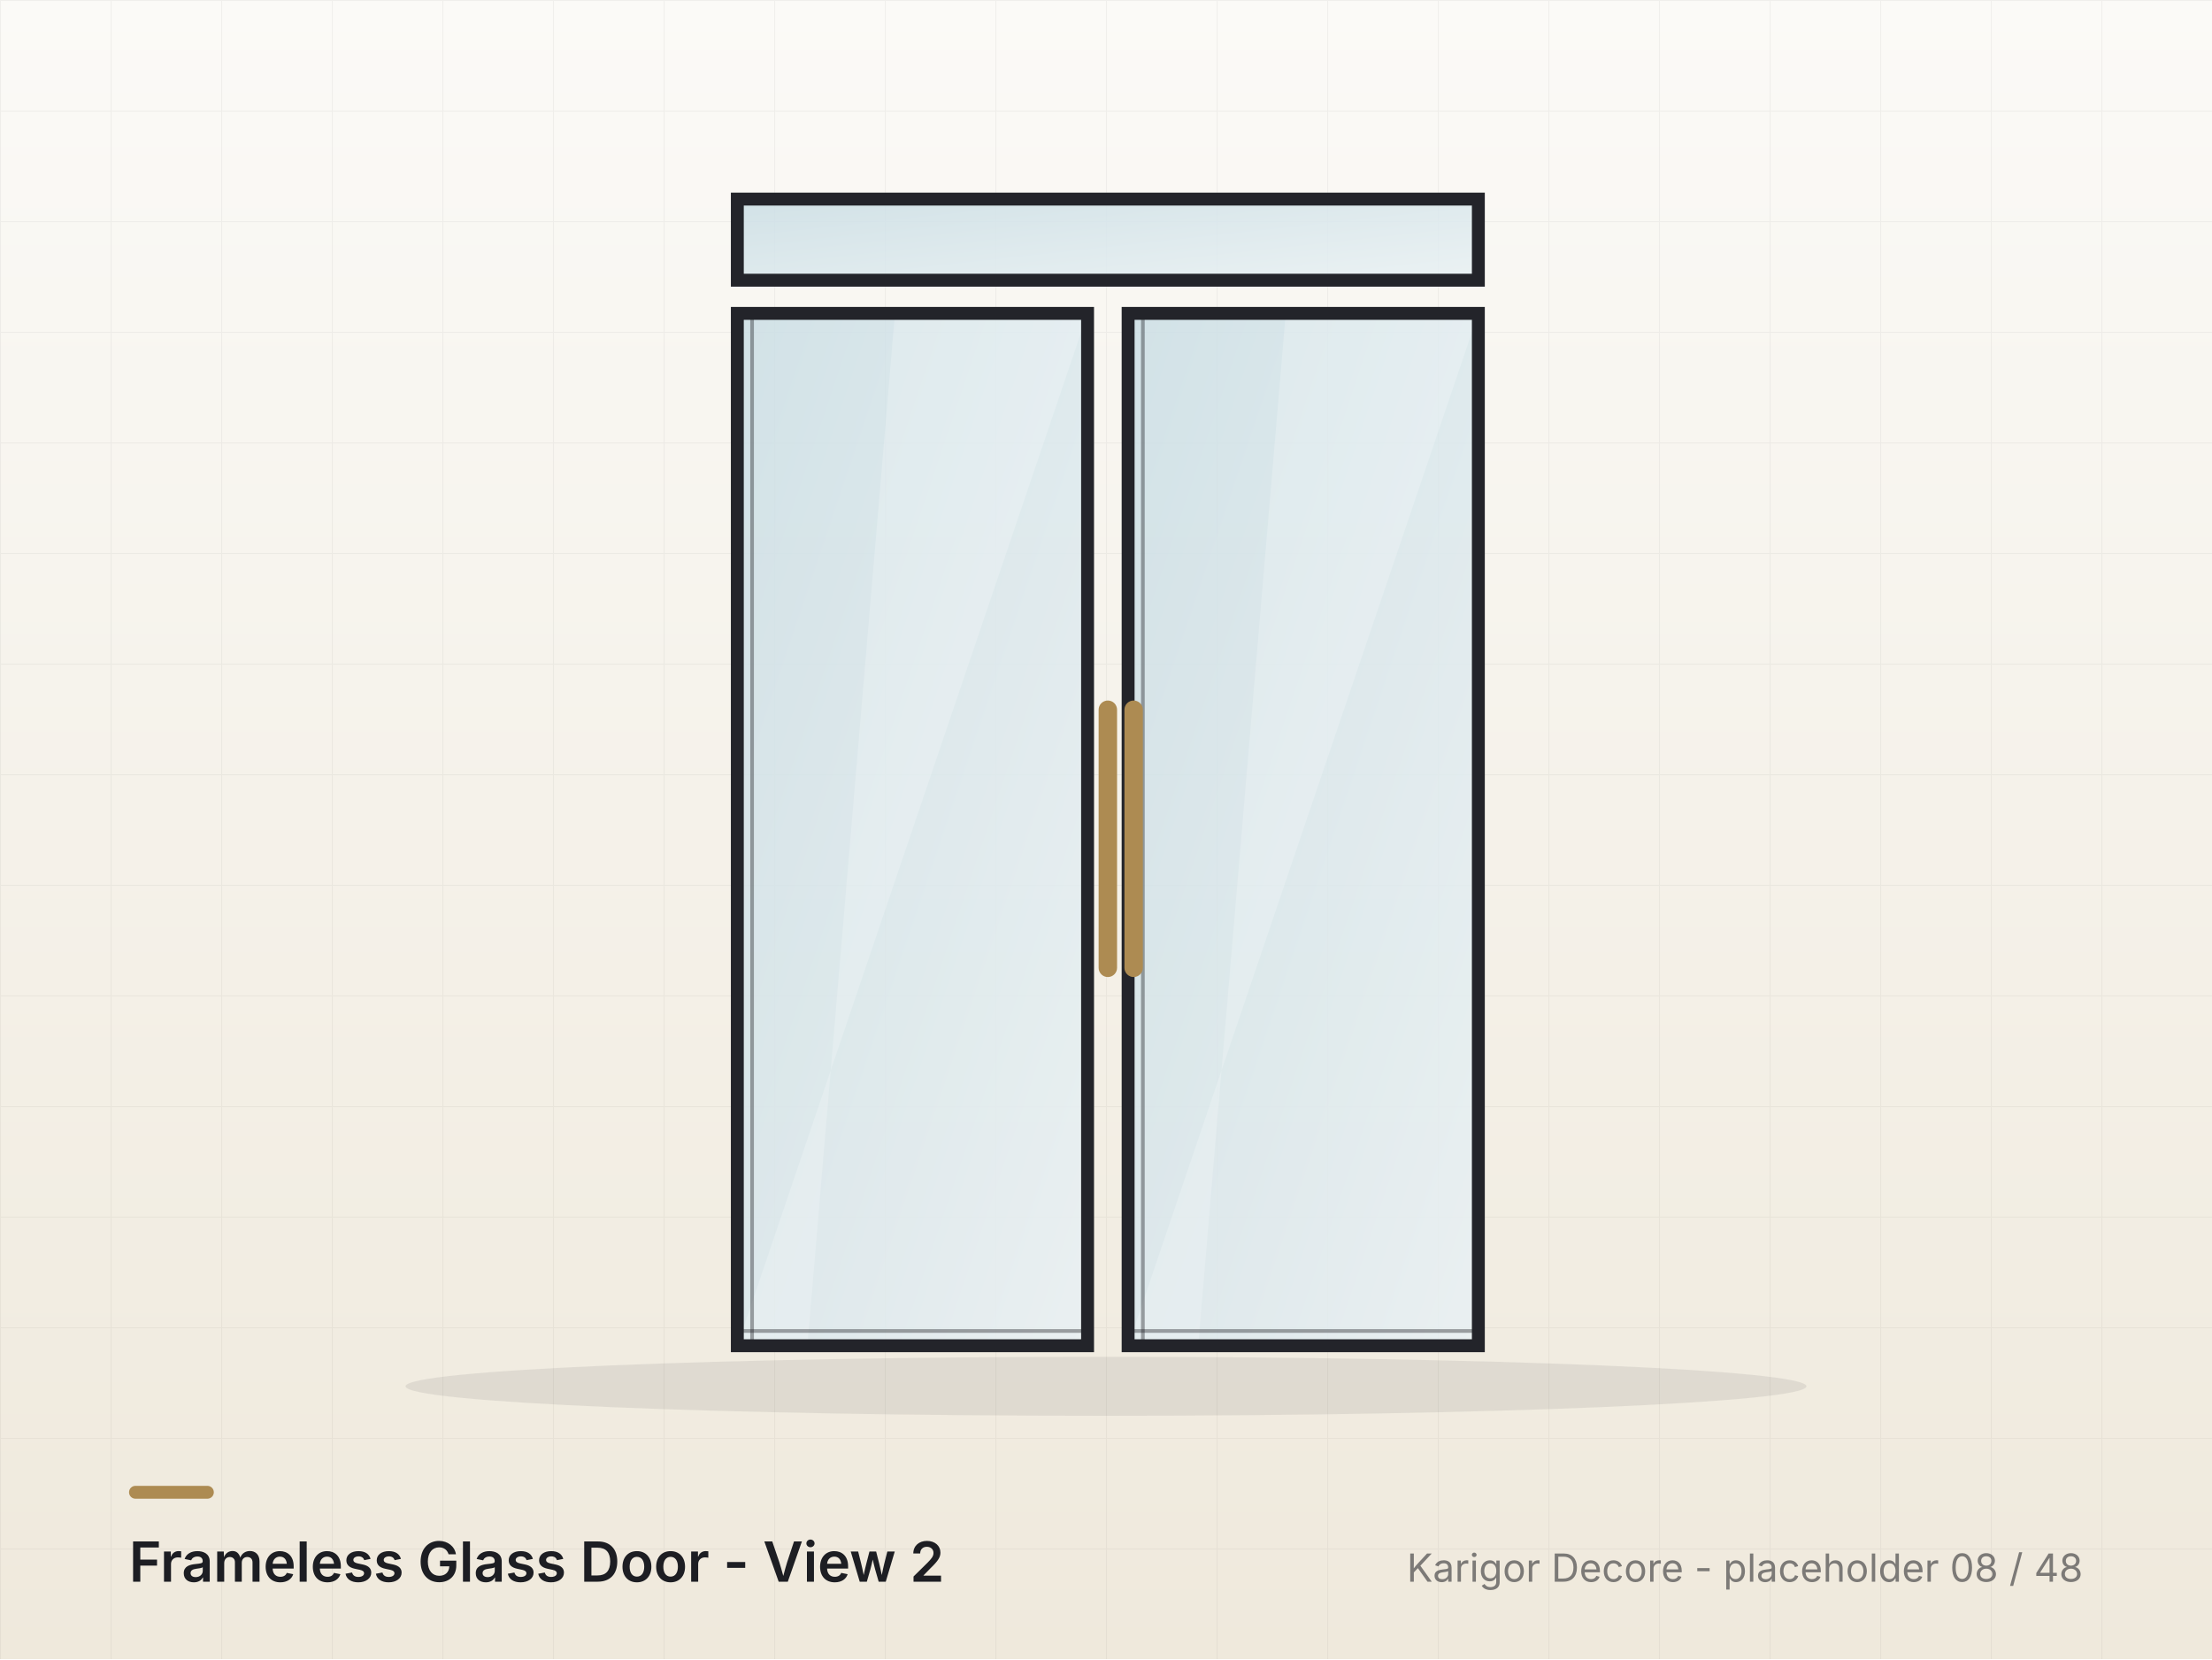
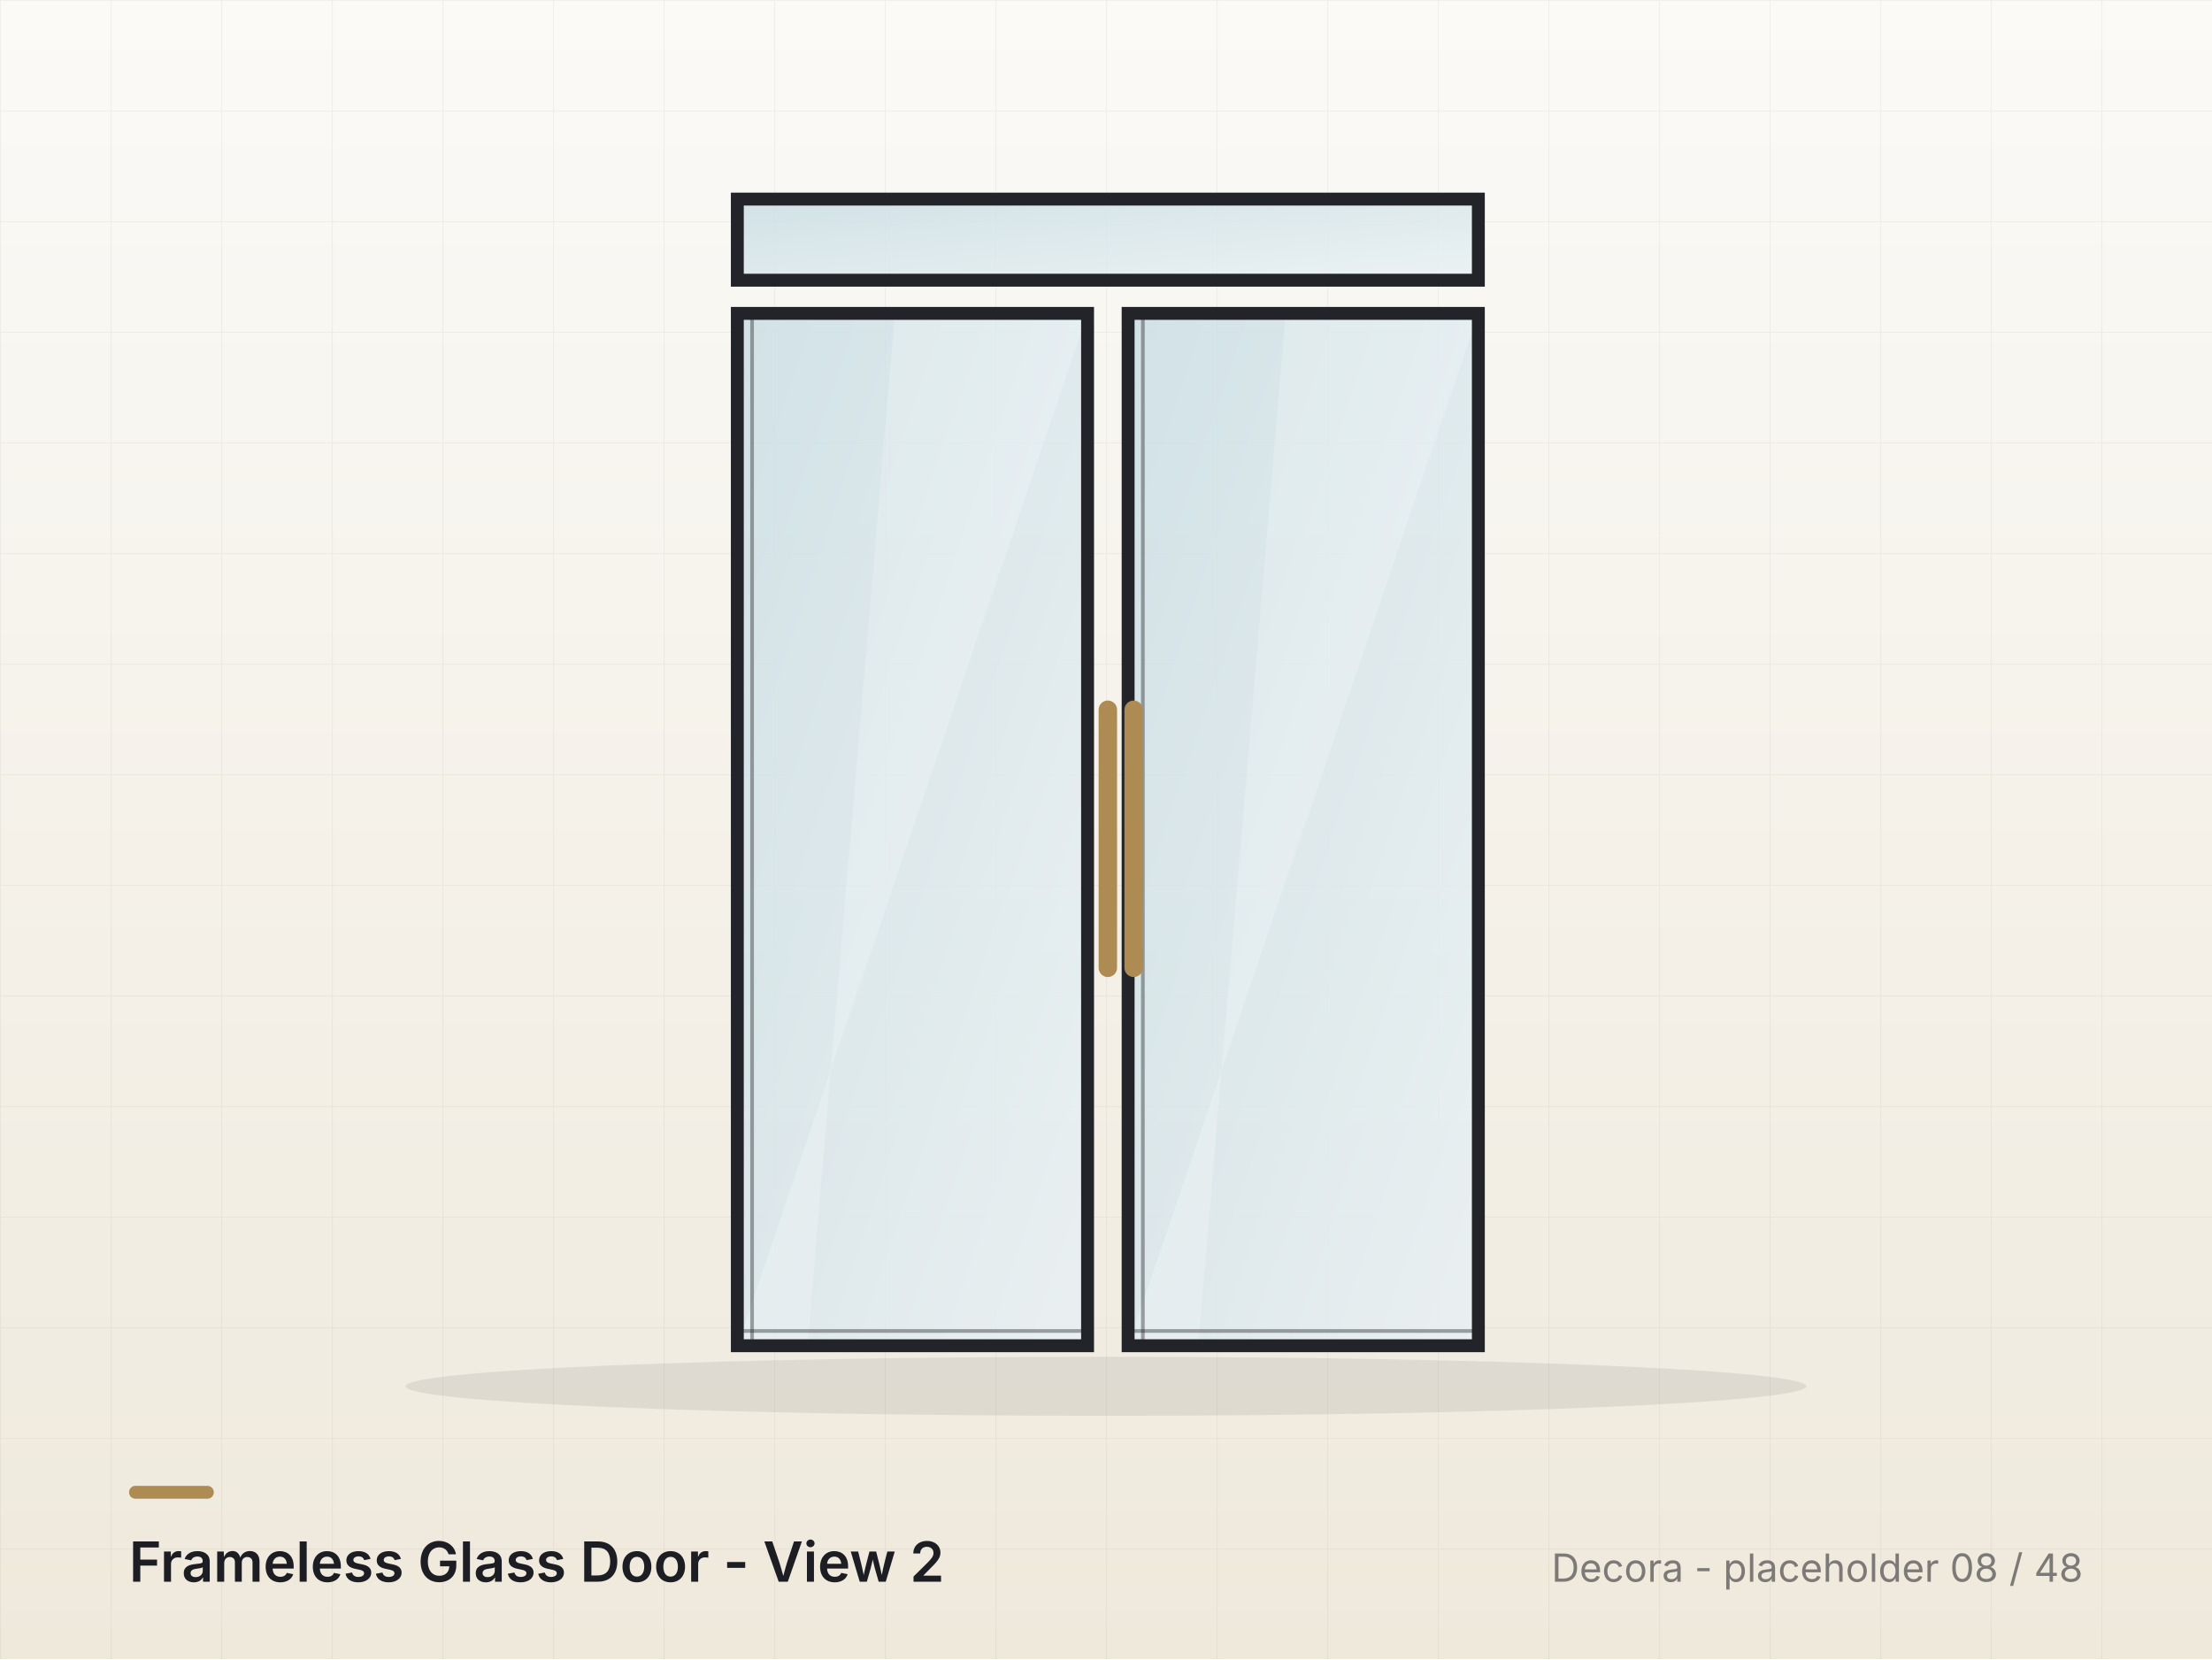
- <svg xmlns="http://www.w3.org/2000/svg" viewBox="0 0 1200 900" width="1200" height="900" role="img" aria-label="Frameless Glass Door - View 2 - Karigor Decore placeholder image">
+ <svg xmlns="http://www.w3.org/2000/svg" viewBox="0 0 1200 900" width="1200" height="900" role="img" aria-label="Frameless Glass Door - View 2 - Decora placeholder image">
  <defs>
    <linearGradient id="bg" x1="0" y1="0" x2="0" y2="1">
      <stop offset="0" stop-color="#fbfaf7" />
      <stop offset="1" stop-color="#efe9dc" />
    </linearGradient>
    <linearGradient id="glassGrad" x1="0" y1="0" x2="1" y2="1">
      <stop offset="0" stop-color="rgba(203,222,229,0.85)" />
      <stop offset="1" stop-color="rgba(233,241,244,0.85)" />
    </linearGradient>
    <pattern id="grid" width="60" height="60" patternUnits="userSpaceOnUse">
      <path d="M60 0H0V60" fill="none" stroke="rgba(22,23,27,0.05)" stroke-width="1" />
    </pattern>
  </defs>
  <rect width="1200" height="900" fill="url(#bg)" />
  <rect width="1200" height="900" fill="url(#grid)" />
  <ellipse cx="600" cy="752" rx="380" ry="16" fill="rgba(22,23,27,0.08)" />
  <rect x="400" y="170" width="190" height="560" rx="0" fill="url(#glassGrad)" />
  <polygon points="590,170 485.5,170 438,730 400,730" fill="rgba(255,255,255,0.2)" />
  <line x1="408" y1="170" x2="408" y2="730" stroke="rgba(22,23,27,0.38)" stroke-width="2" />
  <line x1="400" y1="722" x2="590" y2="722" stroke="rgba(22,23,27,0.38)" stroke-width="2" />
  <rect x="400" y="170" width="190" height="560" fill="none" stroke="#23242a" stroke-width="7" />
  <rect x="612" y="170" width="190" height="560" rx="0" fill="url(#glassGrad)" />
  <polygon points="802,170 697.5,170 650,730 612,730" fill="rgba(255,255,255,0.2)" />
  <line x1="620" y1="170" x2="620" y2="730" stroke="rgba(22,23,27,0.38)" stroke-width="2" />
  <line x1="612" y1="722" x2="802" y2="722" stroke="rgba(22,23,27,0.38)" stroke-width="2" />
  <rect x="612" y="170" width="190" height="560" fill="none" stroke="#23242a" stroke-width="7" />
  <rect x="400" y="108" width="402" height="44" rx="0" fill="url(#glassGrad)" />
  <rect x="400" y="108" width="402" height="44" fill="none" stroke="#23242a" stroke-width="7" />
  <rect x="596" y="380" width="10" height="150" rx="5" fill="#ad8b52" />
  <rect x="610" y="380" width="10" height="150" rx="5" fill="#ad8b52" />
  <g font-family="'Sora','Inter',system-ui,sans-serif">
    <rect x="70" y="806" width="46" height="7" rx="3.5" fill="#ad8b52" />
    <text x="70" y="858" font-size="30" font-weight="600" fill="#1d1e23">Frameless Glass Door - View 2</text>
-     <text x="1130" y="858" font-size="21" fill="rgba(29,30,35,0.55)" text-anchor="end">Karigor Decore - placeholder 08 / 48</text>
+     <text x="1130" y="858" font-size="21" fill="rgba(29,30,35,0.55)" text-anchor="end">Decora - placeholder 08 / 48</text>
  </g>
</svg>
